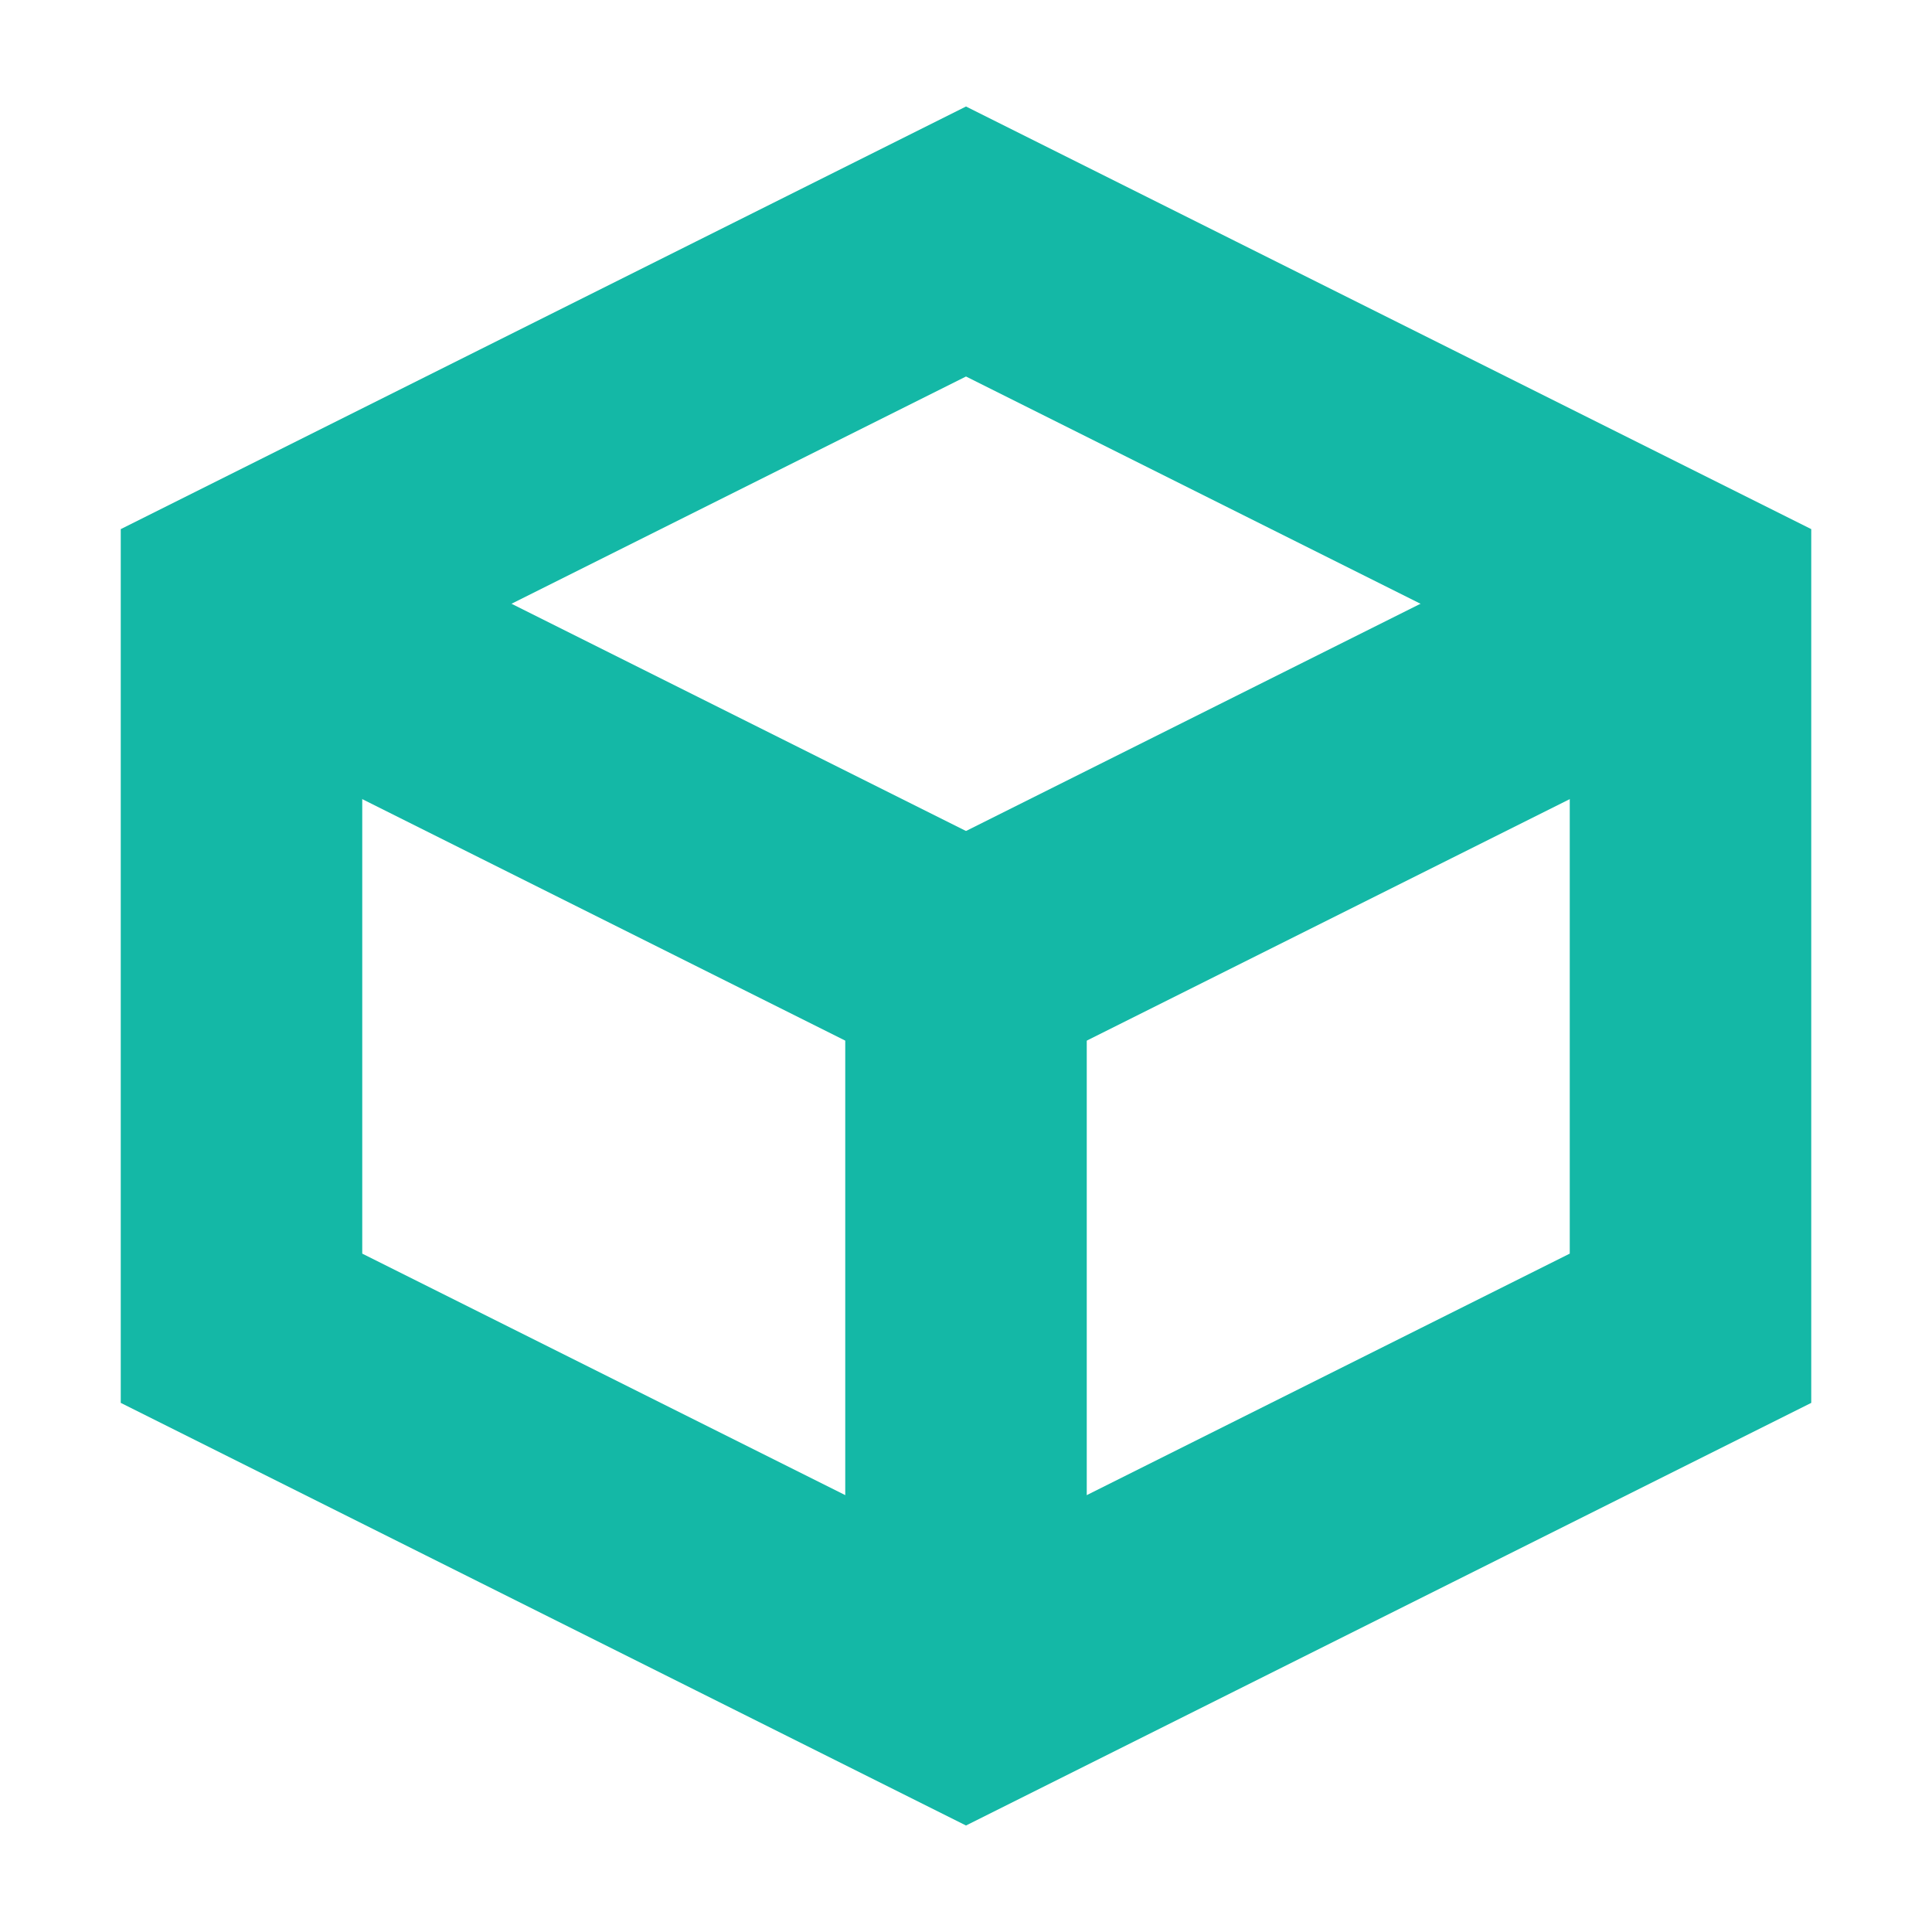
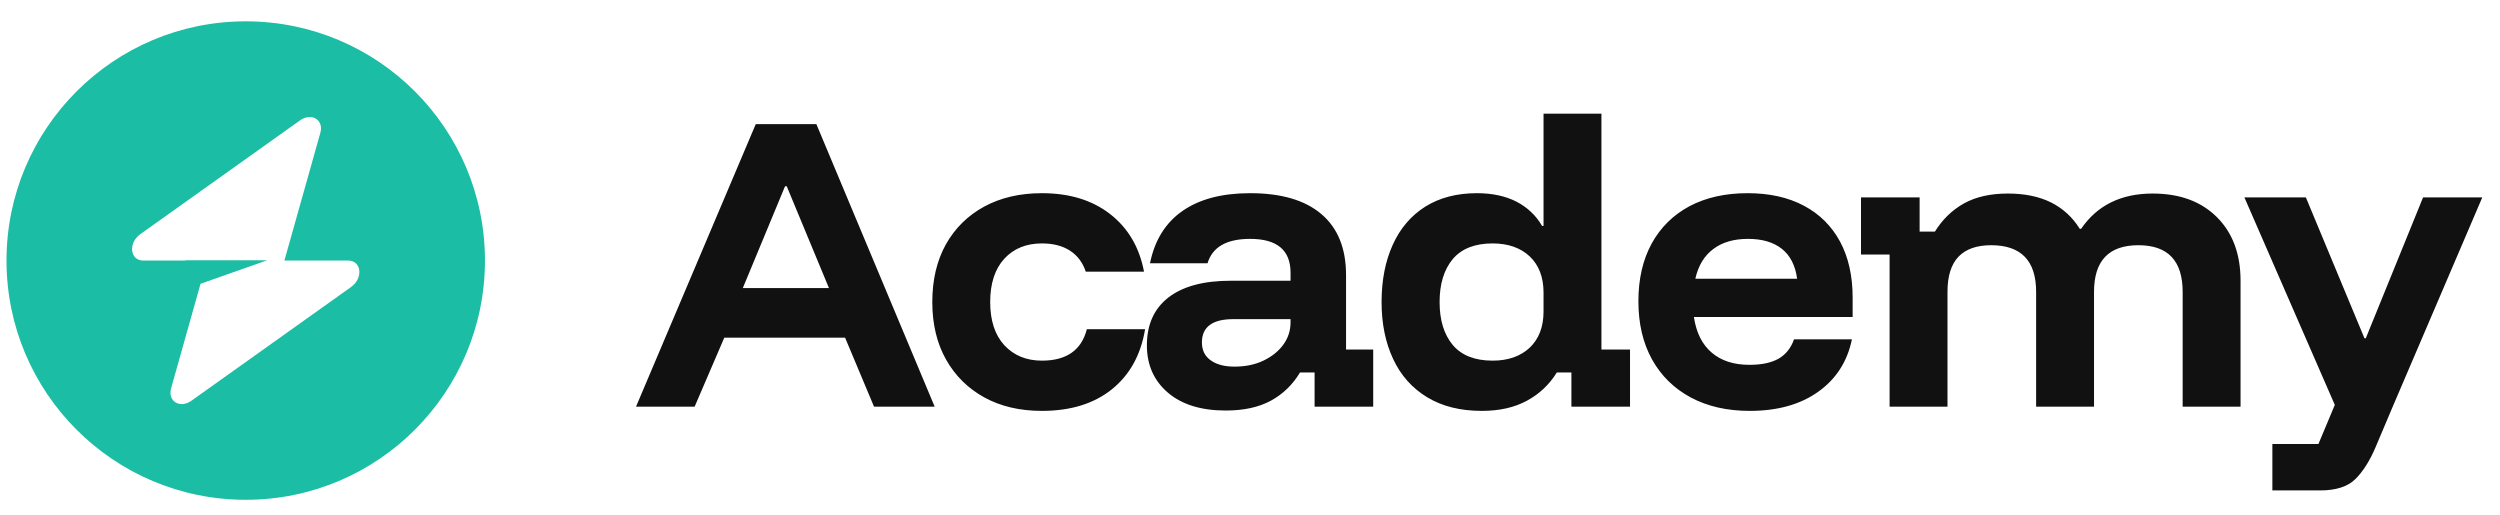
- <svg xmlns="http://www.w3.org/2000/svg" width="64" height="64" viewBox="0 0 64 64">
-   <g fill="none" stroke="#14B8A6" stroke-width="8">
-     <polygon points="32,8 56,20 56,44 32,56 8,44 8,20" />
-     <line x1="8" y1="20" x2="32" y2="32" />
-     <line x1="56" y1="20" x2="32" y2="32" />
-     <line x1="32" y1="32" x2="32" y2="56" />
+ <svg xmlns="http://www.w3.org/2000/svg" viewBox="0 0 209 43" data-logo="logo">
+   <g transform="translate(0, 1) rotate(0)" id="logogram" style="opacity: 1;">
+     <path fill="#1BBEA4" d="M20.543 40.783C31.589 40.783 40.543 31.828 40.543 20.783C40.543 9.737 31.589 0.783 20.543 0.783C9.497 0.783 0.543 9.737 0.543 20.783C0.543 31.828 9.497 40.783 20.543 40.783ZM26.782 10.1C27.086 9.021 26.039 8.383 25.083 9.064L11.736 18.572C10.699 19.311 10.862 20.783 11.981 20.783H15.496V20.756H22.346L16.764 22.725L14.304 31.466C14 32.545 15.047 33.183 16.003 32.501L29.35 22.993C30.387 22.255 30.224 20.783 29.105 20.783H23.775L26.782 10.1Z" clip-rule="evenodd" fill-rule="evenodd" />
+   </g>
+   <g transform="translate(47, 2)" id="logotype" style="opacity: 1;">
+     <path d="M11.07 32L6.17 32L16.18 8.38L21.25 8.38L31.14 32L26.07 32L23.65 26.23L13.55 26.23L11.07 32ZM18.63 13.57L15.10 22.08L22.30 22.08L18.77 13.57L18.63 13.57ZM40.10 32.35L40.10 32.35Q37.35 32.35 35.30 31.23Q33.24 30.10 32.09 28.06Q30.94 26.02 30.94 23.25L30.94 23.25Q30.94 20.48 32.07 18.44Q33.21 16.40 35.28 15.27Q37.35 14.15 40.10 14.15L40.10 14.15Q43.57 14.15 45.81 15.90Q48.06 17.65 48.64 20.71L48.64 20.71L43.77 20.71Q43.39 19.57 42.46 18.96Q41.52 18.35 40.10 18.35L40.10 18.35Q38.14 18.35 36.96 19.63Q35.78 20.92 35.78 23.25L35.78 23.25Q35.78 25.58 36.97 26.87Q38.17 28.15 40.10 28.15L40.10 28.15Q43.19 28.15 43.86 25.52L43.86 25.52L48.73 25.52Q48.20 28.73 45.96 30.54Q43.71 32.35 40.10 32.35ZM55.47 32.32L55.47 32.32Q52.38 32.32 50.63 30.82Q48.88 29.32 48.88 26.87L48.88 26.87Q48.88 24.27 50.68 22.87Q52.49 21.47 55.88 21.47L55.88 21.47L60.89 21.47L60.89 20.80Q60.89 17.97 57.51 17.97L57.51 17.97Q54.56 17.97 53.95 20.01L53.95 20.01L49.14 20.01Q49.72 17.13 51.85 15.64Q53.98 14.15 57.51 14.15L57.51 14.15Q61.42 14.15 63.47 15.90Q65.53 17.65 65.53 21.00L65.53 21.00L65.53 27.22L67.80 27.22L67.80 32L62.90 32L62.90 29.14L61.68 29.14Q60.77 30.66 59.26 31.49Q57.74 32.32 55.47 32.32ZM56.20 28.65L56.20 28.65Q57.57 28.65 58.62 28.15Q59.67 27.65 60.28 26.82Q60.89 25.99 60.89 24.94L60.89 24.94L60.89 24.68L56.11 24.68Q53.48 24.68 53.48 26.63L53.48 26.63Q53.48 27.60 54.21 28.12Q54.94 28.65 56.20 28.65ZM76.88 32.35L76.88 32.35Q74.19 32.35 72.31 31.21Q70.43 30.07 69.47 28.02Q68.50 25.96 68.50 23.25L68.50 23.25Q68.50 20.51 69.44 18.45Q70.37 16.40 72.16 15.27Q73.96 14.15 76.47 14.15L76.47 14.15Q78.39 14.15 79.78 14.86Q81.16 15.58 81.92 16.89L81.92 16.89L82.04 16.89L82.04 7.50L86.88 7.50L86.88 27.22L89.27 27.22L89.27 32L84.37 32L84.37 29.14L83.15 29.14Q82.21 30.66 80.65 31.50Q79.09 32.35 76.88 32.35ZM77.78 28.15L77.78 28.15Q79.73 28.15 80.89 27.06Q82.04 25.96 82.04 24.04L82.04 24.04L82.04 22.46Q82.04 20.54 80.89 19.44Q79.73 18.35 77.78 18.35L77.78 18.35Q75.56 18.35 74.45 19.66Q73.35 20.98 73.35 23.25L73.35 23.25Q73.35 25.52 74.45 26.84Q75.56 28.15 77.78 28.15ZM99.28 32.35L99.28 32.35Q96.45 32.35 94.35 31.23Q92.25 30.10 91.11 28.05Q89.97 25.99 89.97 23.19L89.97 23.19Q89.97 20.39 91.08 18.36Q92.19 16.34 94.24 15.24Q96.30 14.15 99.10 14.15L99.10 14.15Q101.84 14.15 103.81 15.20Q105.78 16.25 106.83 18.20Q107.88 20.16 107.88 22.87L107.88 22.87L107.88 24.50L94.61 24.50Q94.90 26.46 96.10 27.48Q97.29 28.50 99.25 28.50L99.25 28.50Q100.79 28.50 101.70 27.98Q102.60 27.45 102.98 26.37L102.98 26.37L107.82 26.37Q107.24 29.17 104.99 30.76Q102.75 32.35 99.28 32.35ZM94.73 21.30L94.73 21.30L103.24 21.30Q103.01 19.63 101.96 18.80Q100.91 17.97 99.13 17.97L99.13 17.97Q97.35 17.97 96.23 18.82Q95.10 19.66 94.73 21.30ZM115.81 32L110.97 32L110.97 19.28L108.58 19.28L108.58 14.50L113.48 14.50L113.48 17.36L114.76 17.36Q115.70 15.84 117.18 15.01Q118.67 14.18 120.86 14.18L120.86 14.18Q122.96 14.18 124.46 14.92Q125.96 15.67 126.87 17.13L126.87 17.13L126.98 17.13Q129.00 14.18 132.96 14.18L132.96 14.18Q136.35 14.18 138.33 16.15Q140.31 18.12 140.31 21.47L140.31 21.47L140.31 32L135.47 32L135.47 22.40Q135.47 18.50 131.77 18.50L131.77 18.50Q128.06 18.50 128.06 22.40L128.06 22.40L128.06 32L123.22 32L123.22 22.40Q123.22 18.50 119.46 18.50L119.46 18.50Q117.65 18.50 116.73 19.46Q115.81 20.42 115.81 22.40L115.81 22.40L115.81 32ZM146.96 39L142.97 39L142.97 35.12L146.82 35.12L148.19 31.85L140.63 14.50L145.77 14.50L150.67 26.28L150.78 26.28L155.57 14.50L160.52 14.50L153.03 32L151.60 35.38Q150.87 37.10 149.91 38.05Q148.95 39 146.96 39L146.96 39Z" fill="#111111" />
  </g>
</svg>
